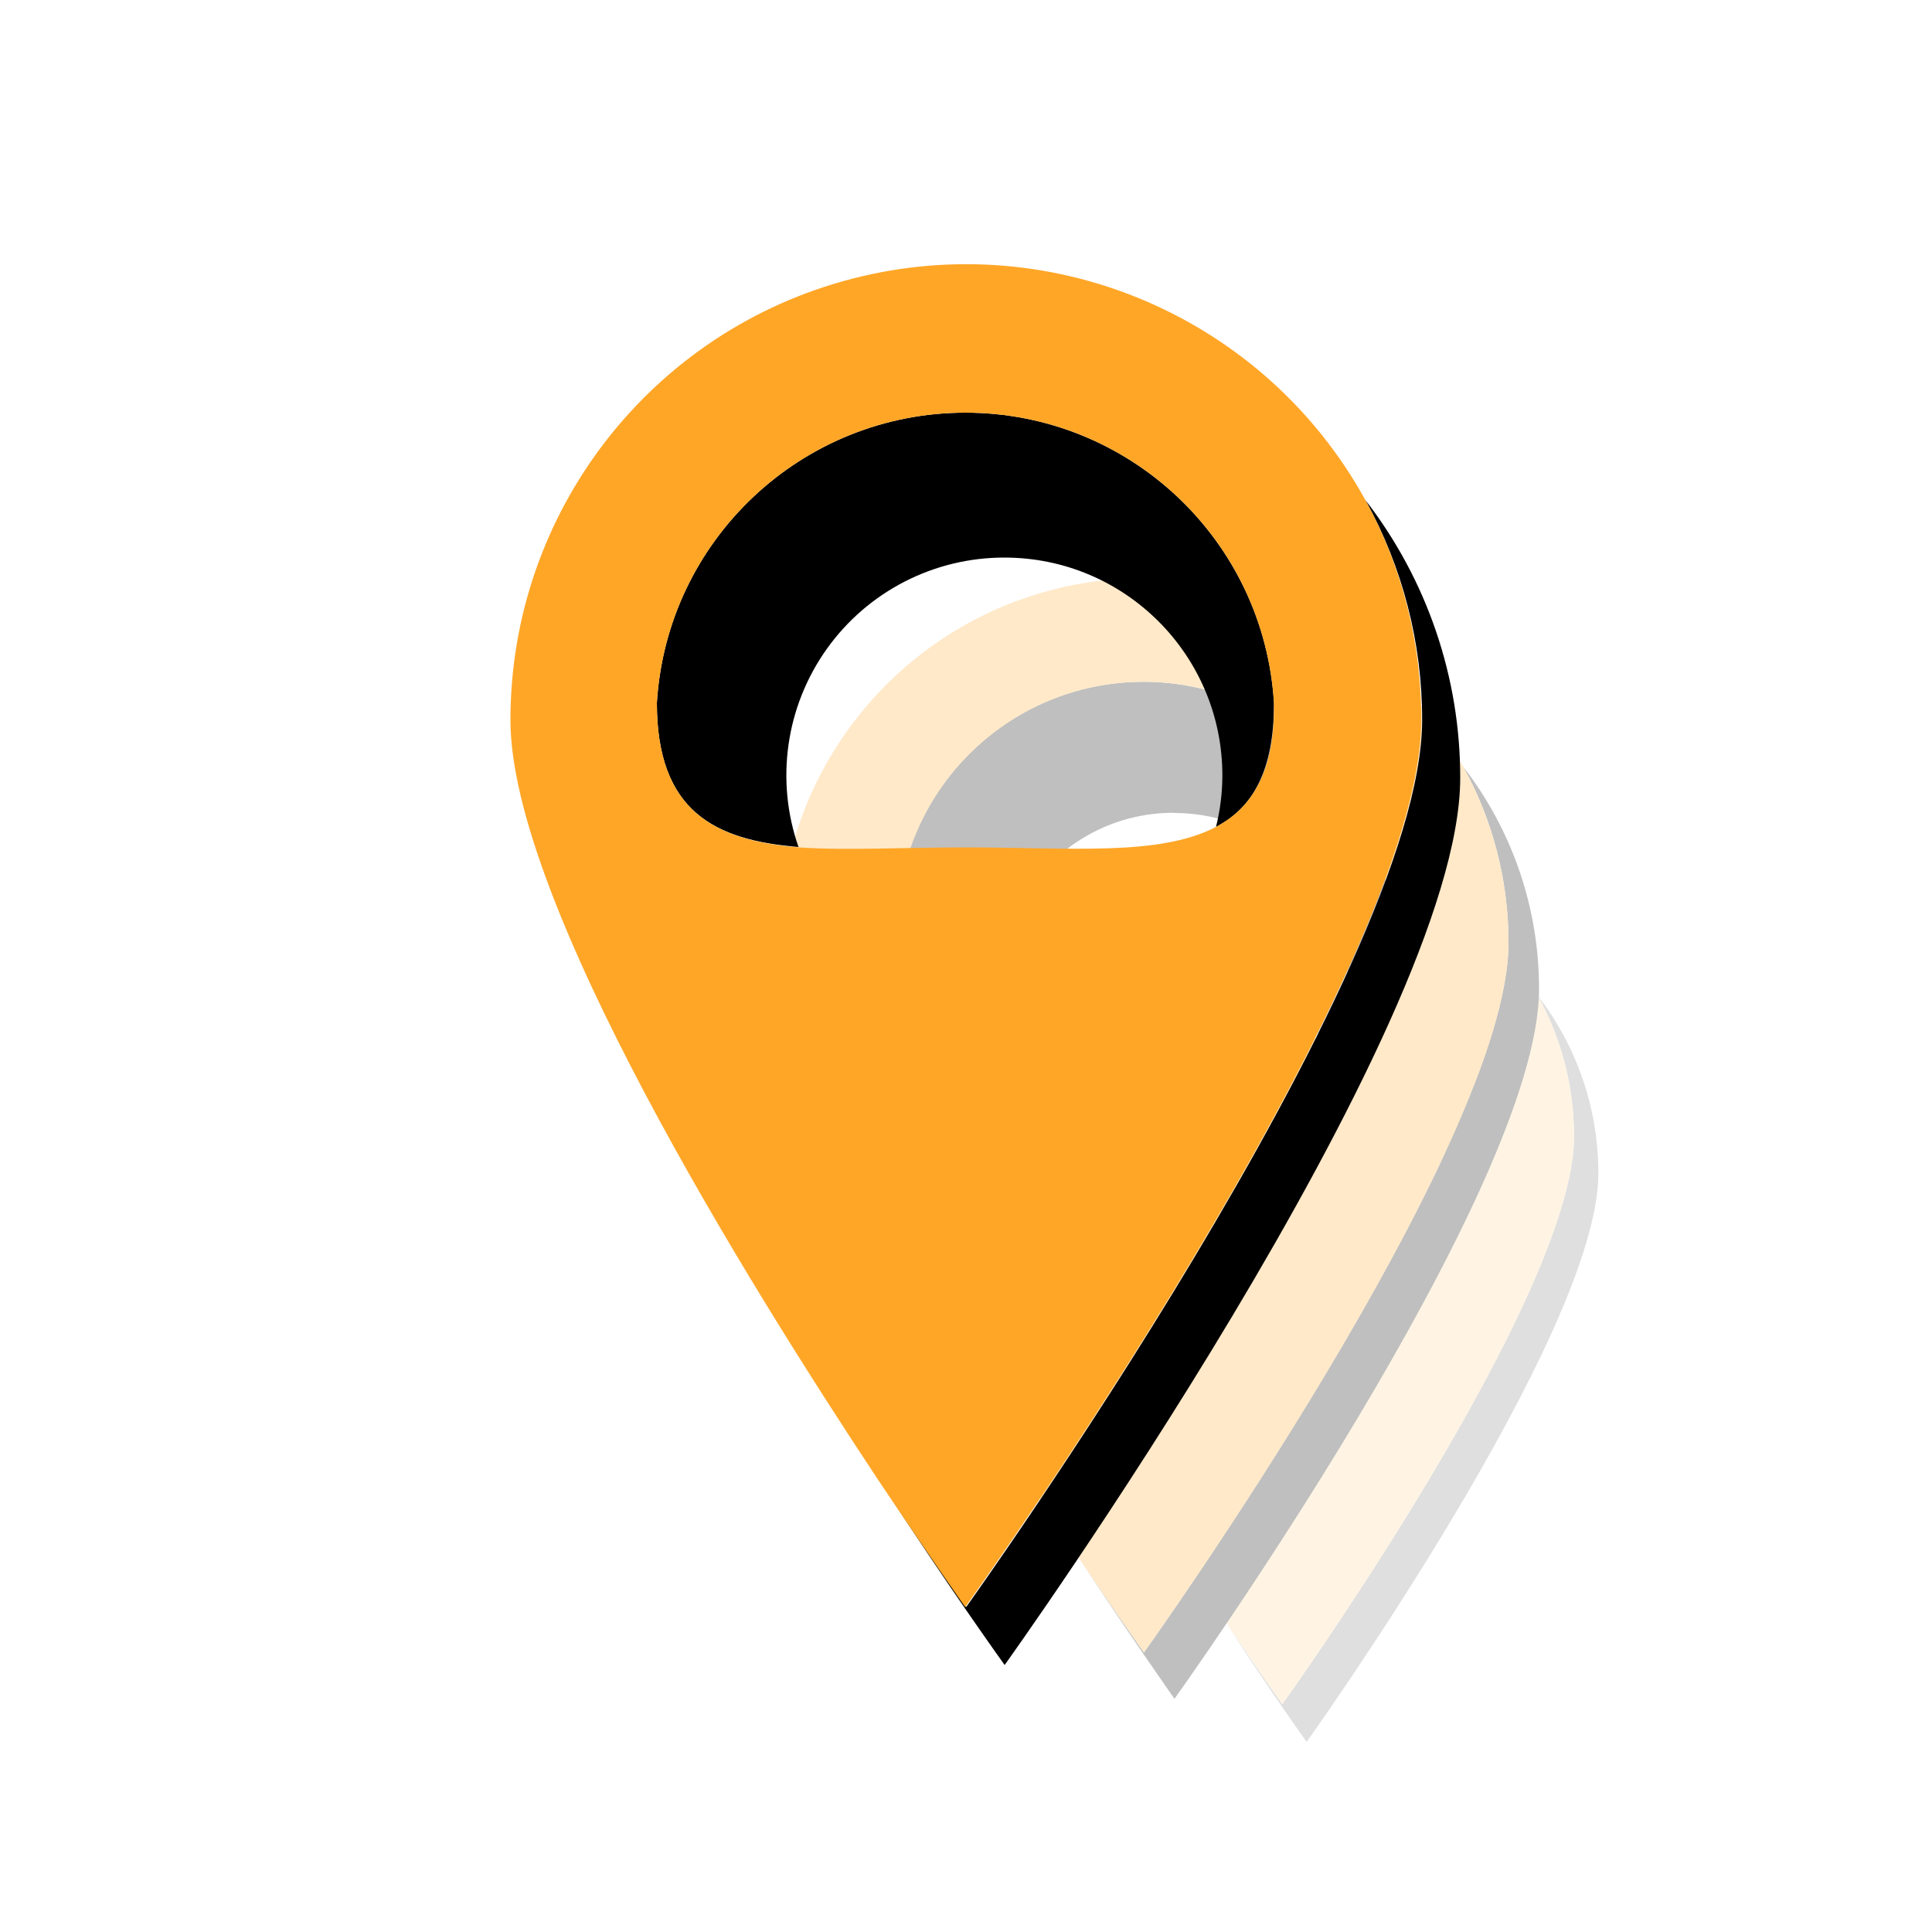
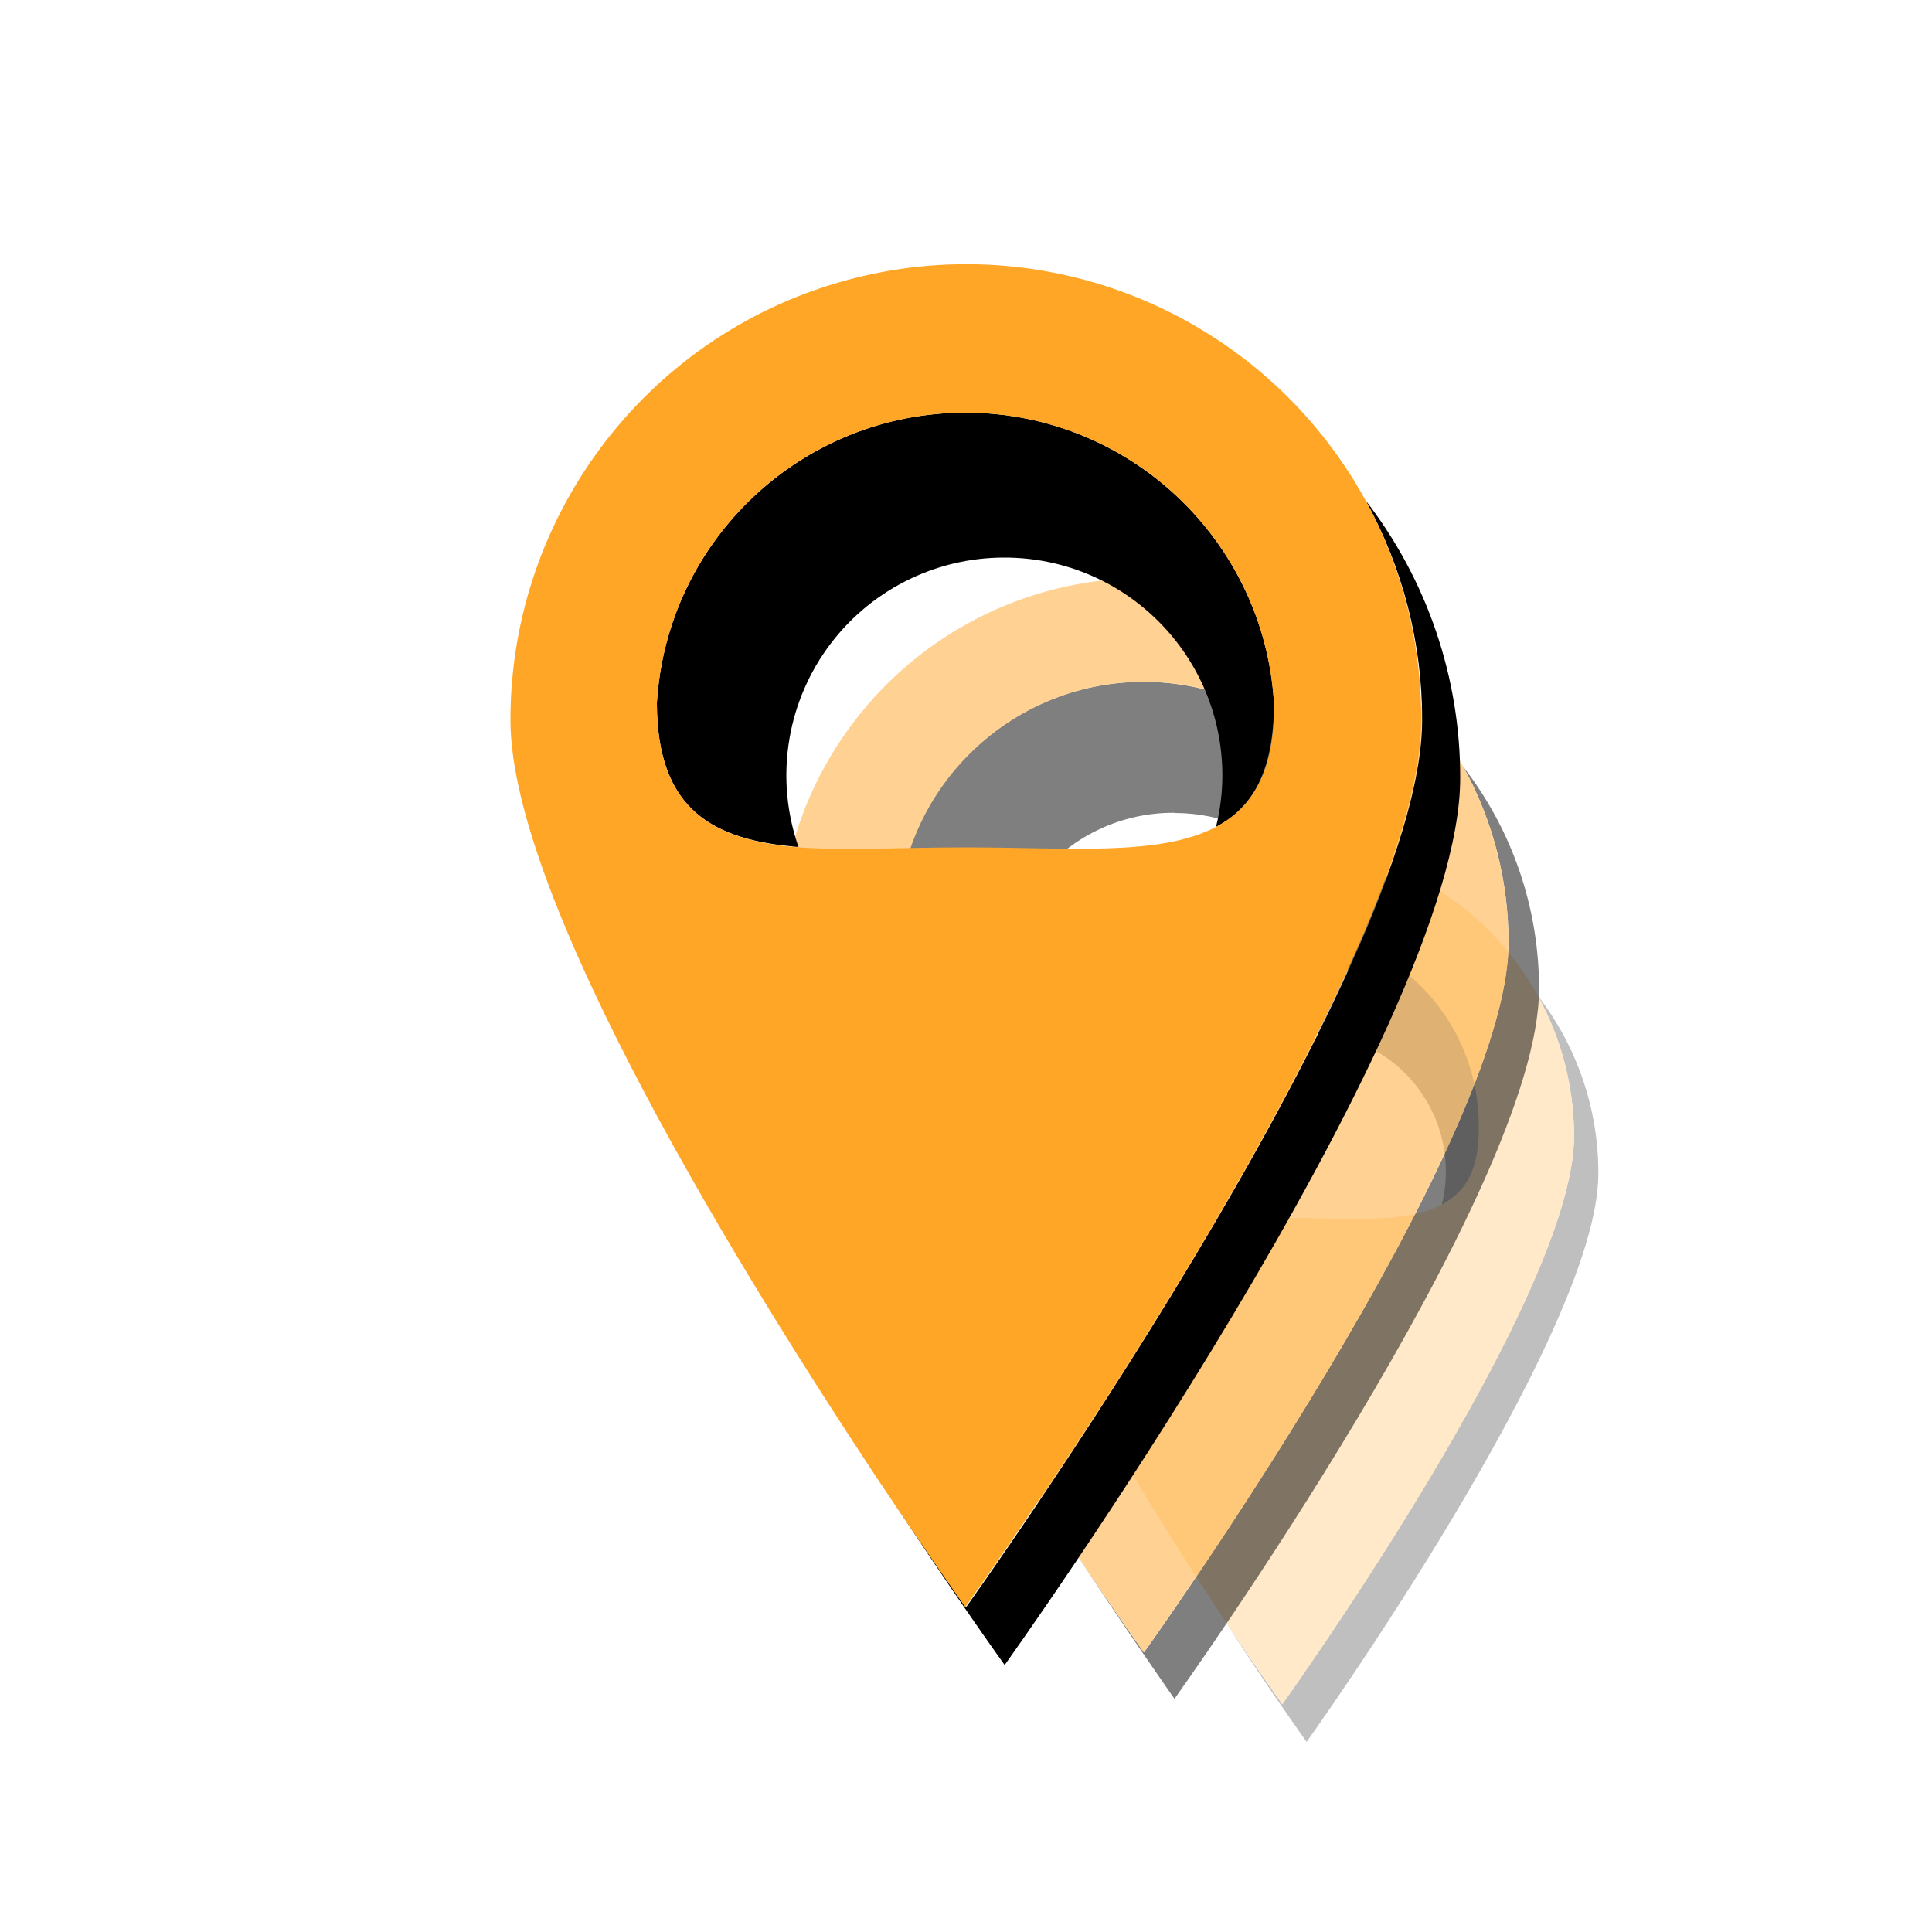
<svg xmlns="http://www.w3.org/2000/svg" viewBox="0 0 100 100">
  <defs>
-     <style>.cls-1{opacity:0.25;}.cls-2{opacity:0.5;}.cls-3{fill:#ffa627;}</style>
+     <style>.cls-1{opacity:0.25;}.cls-2{fill:#ffa627;}.cls-3{opacity:0.5;}</style>
  </defs>
-   <g id="icons_multi">
+   <g id="Layer_25" data-name="Layer 25">
    <g class="cls-1">
-       <g class="cls-2">
-         <path d="M67.63,53.45a7.19,7.19,0,0,1,7,8.91c1.23-.65,2-1.86,2-4.1a10.22,10.22,0,0,0-20.44,0c0,3.59,1.86,4.55,4.66,4.77a7.35,7.35,0,0,1-.4-2.36A7.22,7.22,0,0,1,67.63,53.45Z" />
-         <path d="M82.73,60.75a15,15,0,0,0-3.14-9.22,15,15,0,0,1,1.88,7.3c0,8.33-15.1,29.38-15.1,29.38S65.18,86.55,63.46,84c2.36,3.64,4.17,6.16,4.17,6.16S82.73,69.08,82.73,60.75Z" />
-         <path class="cls-3" d="M79.59,51.53a15.1,15.1,0,0,0-28.32,7.3c0,6,7.8,18.55,12.19,25.14,1.72,2.58,2.91,4.24,2.91,4.24s15.1-21,15.1-29.38A15,15,0,0,0,79.59,51.53Zm-5,10.83c-1.85,1-4.87.68-8.27.68-2.05,0-4,.12-5.56,0-2.8-.22-4.66-1.18-4.66-4.77a10.22,10.22,0,0,1,20.44,0C76.59,60.5,75.87,61.71,74.64,62.36Z" />
-       </g>
+       <path d="M67.63,53.45a7.19,7.19,0,0,1,7,8.91c1.23-.65,2-1.86,2-4.1a10.22,10.22,0,0,0-20.44,0c0,3.59,1.86,4.55,4.66,4.77a7.35,7.35,0,0,1-.4-2.36A7.22,7.22,0,0,1,67.63,53.45Z" />
+       <path d="M82.73,60.75a15,15,0,0,0-3.14-9.22,15,15,0,0,1,1.88,7.3c0,8.33-15.1,29.38-15.1,29.38S65.18,86.55,63.46,84c2.36,3.64,4.17,6.16,4.17,6.16S82.73,69.08,82.73,60.75Z" />
+       <path class="cls-2" d="M79.59,51.53a15.1,15.1,0,0,0-28.32,7.3c0,6,7.8,18.55,12.19,25.14,1.72,2.58,2.91,4.24,2.91,4.24s15.1-21,15.1-29.38A15,15,0,0,0,79.59,51.53Zm-5,10.83c-1.85,1-4.87.68-8.27.68-2.05,0-4,.12-5.56,0-2.8-.22-4.66-1.18-4.66-4.77a10.22,10.22,0,0,1,20.44,0C76.59,60.5,75.87,61.71,74.64,62.36Z" />
+     </g>
+   </g>
+   <g id="icons_50" data-name="icons 50">
+     <g class="cls-3">
      <path d="M60.79,42.08a9,9,0,0,1,9,9,8.73,8.73,0,0,1-.27,2.12c1.53-.81,2.44-2.33,2.44-5.13a12.78,12.78,0,1,0-25.56,0c0,4.5,2.33,5.69,5.84,6a9,9,0,0,1,8.52-12Z" />
      <path d="M79.66,51.2a18.74,18.74,0,0,0-3.92-11.51,18.78,18.78,0,0,1,2.34,9.11c0,10.42-18.87,36.73-18.87,36.73s-1.49-2.08-3.64-5.3c3,4.55,5.22,7.7,5.22,7.7S79.66,61.62,79.66,51.2Z" />
-       <path class="cls-3" d="M75.74,39.69a18.87,18.87,0,0,0-35.4,9.11c0,7.49,9.75,23.19,15.23,31.43,2.15,3.22,3.64,5.3,3.64,5.3S78.08,59.22,78.08,48.8A18.78,18.78,0,0,0,75.74,39.69ZM69.55,53.22c-2.32,1.24-6.08.85-10.34.85-2.56,0-4.94.14-6.94,0-3.51-.28-5.84-1.47-5.84-6a12.78,12.78,0,1,1,25.56,0C72,50.89,71.08,52.41,69.55,53.22Z" />
+       <path class="cls-2" d="M75.74,39.69a18.87,18.87,0,0,0-35.4,9.11c0,7.49,9.75,23.19,15.23,31.43,2.15,3.22,3.64,5.3,3.64,5.3S78.08,59.22,78.08,48.8A18.78,18.78,0,0,0,75.74,39.69ZM69.55,53.22c-2.32,1.24-6.08.85-10.34.85-2.56,0-4.94.14-6.94,0-3.51-.28-5.84-1.47-5.84-6a12.78,12.78,0,1,1,25.56,0C72,50.89,71.08,52.41,69.55,53.22Z" />
    </g>
  </g>
  <g id="icons">
    <path d="M52,28.86A11.28,11.28,0,0,1,63.27,40.15a11.05,11.05,0,0,1-.33,2.65c1.91-1,3-2.92,3-6.42a16,16,0,0,0-31.94,0C34,42,37,43.49,41.33,43.84A11.27,11.27,0,0,1,52,28.86Z" />
    <path d="M75.58,40.27a23.43,23.43,0,0,0-4.91-14.39,23.42,23.42,0,0,1,2.94,11.39c0,13-23.6,45.91-23.6,45.91s-1.86-2.6-4.54-6.63C49.16,82.24,52,86.18,52,86.18S75.58,53.3,75.58,40.27Z" />
-     <path class="cls-3" d="M70.67,25.88A23.59,23.59,0,0,0,26.42,37.27c0,9.36,12.19,29,19,39.28,2.68,4,4.54,6.63,4.54,6.63s23.6-32.88,23.6-45.91A23.42,23.42,0,0,0,70.67,25.88ZM62.94,42.8C60,44.34,55.33,43.86,50,43.86c-3.2,0-6.18.17-8.68,0C37,43.49,34,42,34,36.38a16,16,0,0,1,31.94,0C66,39.88,64.85,41.78,62.94,42.8Z" />
+     <path class="cls-2" d="M70.67,25.88A23.59,23.59,0,0,0,26.42,37.27c0,9.36,12.19,29,19,39.28,2.68,4,4.54,6.63,4.54,6.63s23.6-32.88,23.6-45.91A23.42,23.42,0,0,0,70.67,25.88ZM62.94,42.8C60,44.34,55.33,43.86,50,43.86c-3.2,0-6.18.17-8.68,0C37,43.49,34,42,34,36.38a16,16,0,0,1,31.94,0C66,39.88,64.85,41.78,62.94,42.8Z" />
  </g>
</svg>
